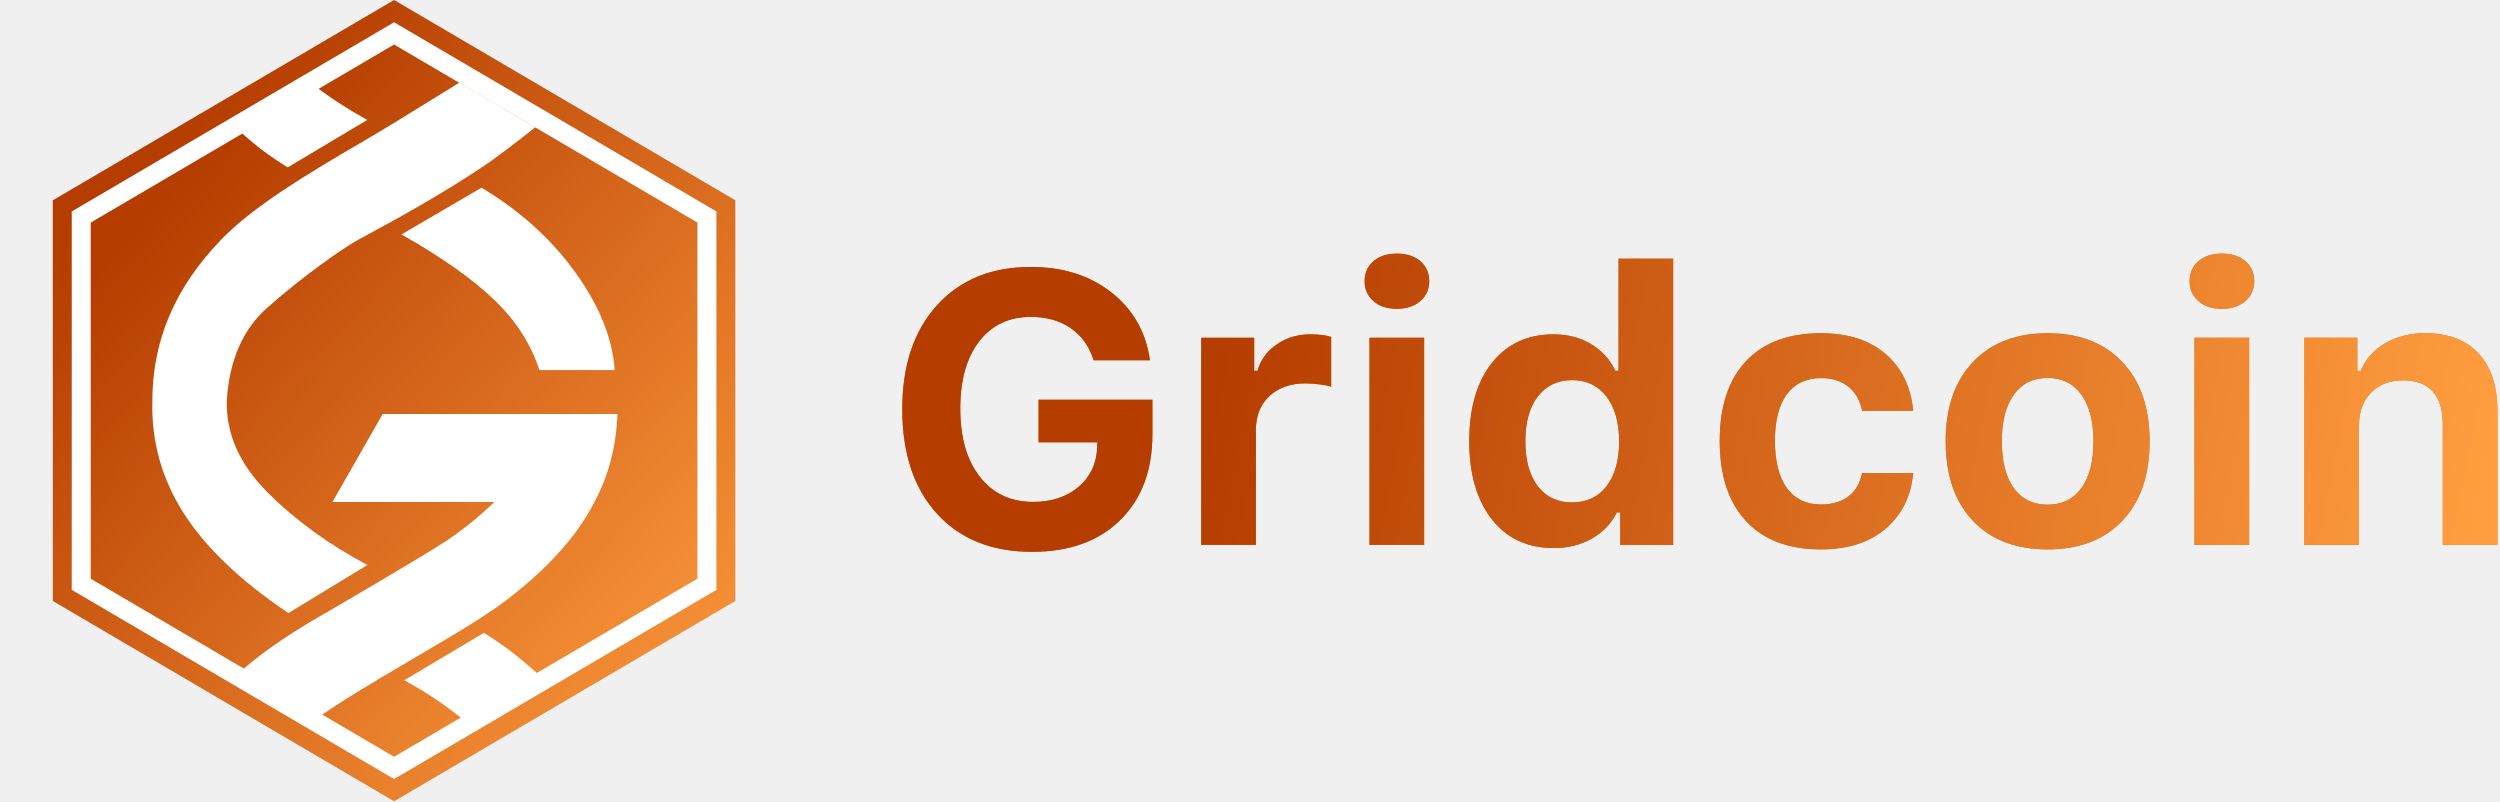
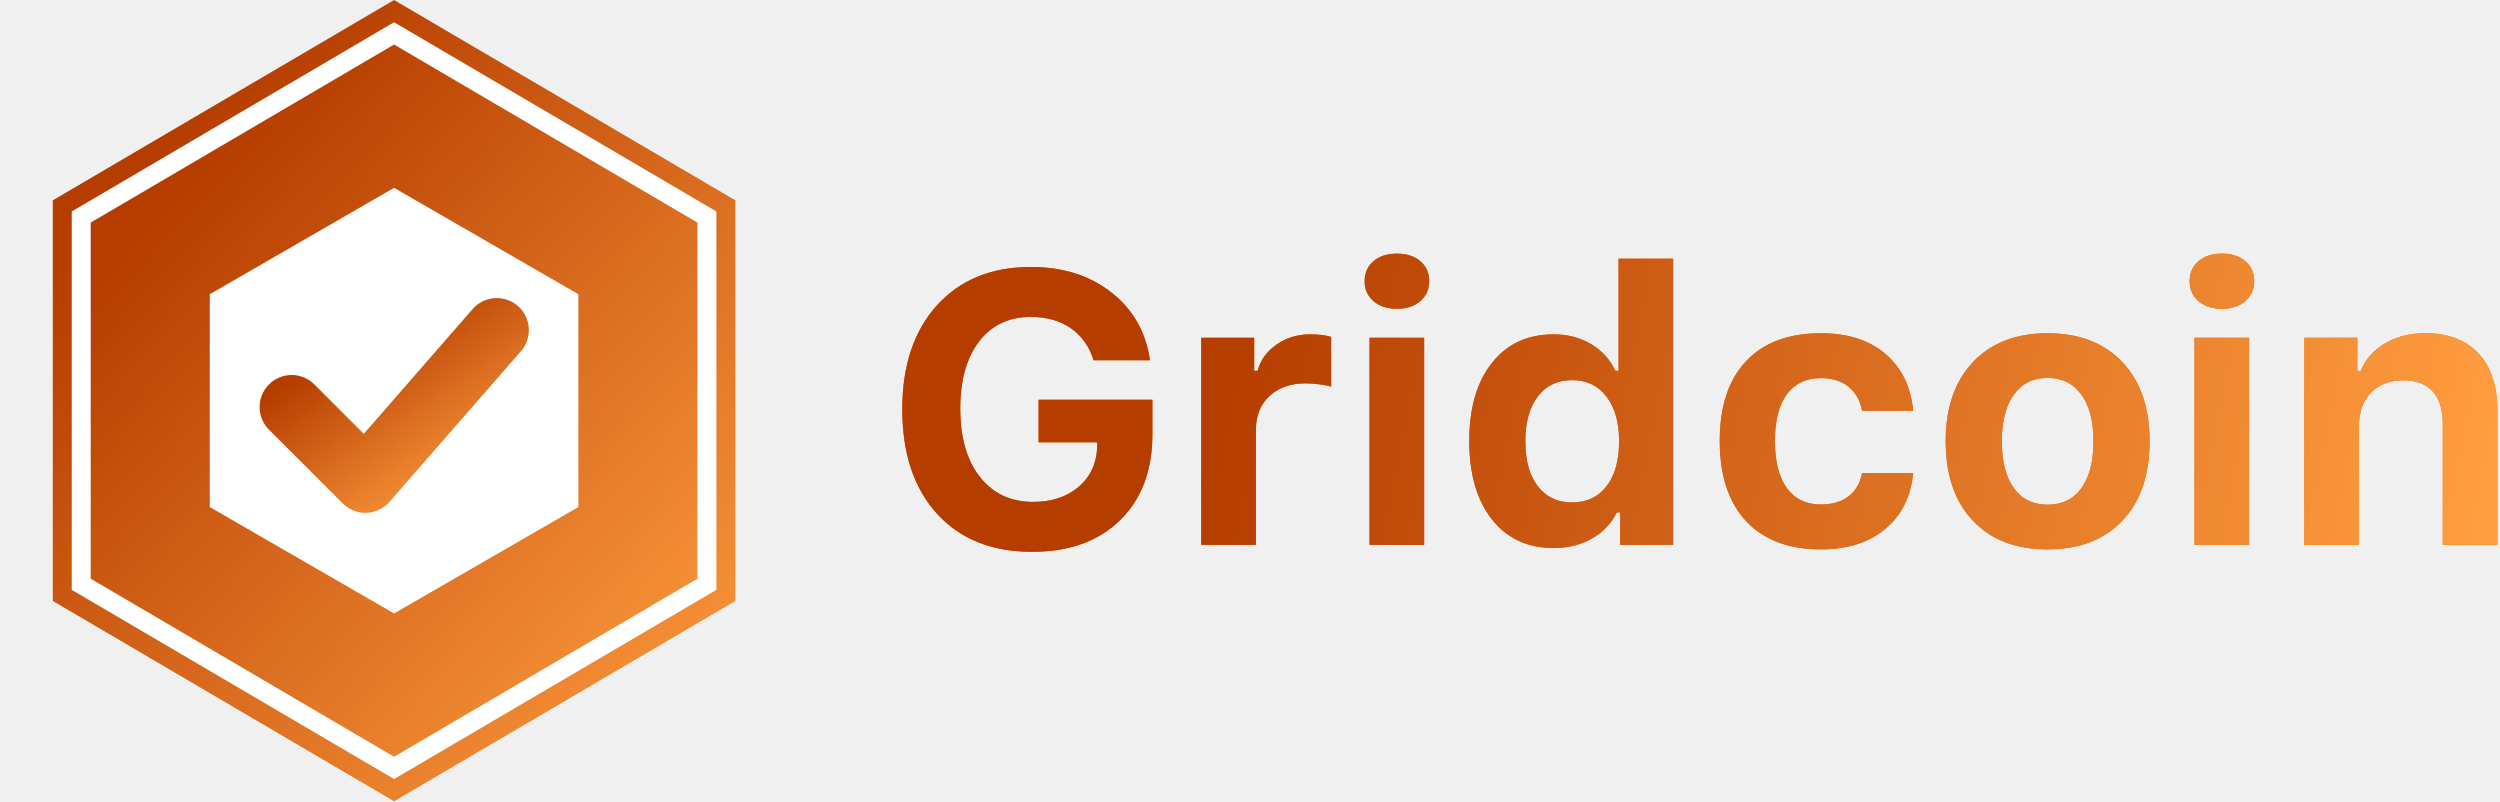
<svg xmlns="http://www.w3.org/2000/svg" xmlns:xlink="http://www.w3.org/1999/xlink" height="50" viewBox="0 0 156 50" width="156">
  <defs>
    <linearGradient id="a">
      <stop offset="0" stop-color="#b53d00" />
      <stop offset="1" stop-color="#ff9d3f" />
    </linearGradient>
    <linearGradient id="b" x1="19.619%" x2="100%" xlink:href="#a" y1="48.749%" y2="51.748%" />
    <path id="c" d="m64.41 34.434c2.312 0 4.141-.658 5.484-1.975 1.344-1.316 2.016-3.104 2.016-5.361v-2.156h-7.102v2.66h3.668l-.012.305c-.039 1.023-.426 1.848-1.16 2.473s-1.68.938-2.836.938c-1.398 0-2.506-.52-3.322-1.559-.816-1.039-1.225-2.461-1.225-4.266 0-1.773.393-3.17 1.178-4.189.785-1.02 1.861-1.529 3.229-1.529.984 0 1.816.236 2.496.709.68.473 1.152 1.139 1.418 1.998h3.516c-.25-1.758-1.051-3.168-2.402-4.23-1.352-1.062-3.027-1.594-5.027-1.594-2.461 0-4.414.797-5.859 2.391s-2.168 3.754-2.168 6.48c0 2.766.723 4.941 2.168 6.527s3.426 2.379 5.941 2.379zm13.957-.434v-7.16c0-.898.285-1.609.855-2.133.57-.523 1.32-.785 2.25-.785.25 0 .545.021.885.064.34.043.576.092.709.146v-3.105c-.305-.109-.742-.164-1.312-.164-.797 0-1.5.215-2.109.645s-1 .973-1.172 1.629h-.211v-2.062h-3.305v12.926zm8.801-14.73c.602 0 1.088-.16 1.459-.48.371-.32.557-.734.557-1.242 0-.516-.184-.932-.551-1.248-.367-.316-.855-.475-1.465-.475s-1.098.158-1.465.475c-.367.316-.551.732-.551 1.248 0 .508.184.922.551 1.242s.855.48 1.465.48zm1.699 14.73v-12.926h-3.41v12.926zm8.074.199c.898 0 1.695-.197 2.391-.592.695-.395 1.215-.939 1.559-1.635h.211v2.027h3.305v-17.859h-3.41v6.996h-.199c-.336-.711-.844-1.268-1.523-1.67-.68-.402-1.457-.604-2.332-.604-1.625 0-2.908.596-3.85 1.787-.941 1.191-1.412 2.814-1.412 4.869 0 2.062.471 3.691 1.412 4.887.941 1.195 2.225 1.793 3.85 1.793zm1.16-2.848c-.914 0-1.629-.338-2.145-1.014-.516-.676-.773-1.611-.773-2.807 0-1.188.26-2.119.779-2.795.52-.676 1.232-1.014 2.139-1.014s1.621.344 2.145 1.031c.523.68.785 1.609.785 2.789 0 1.188-.26 2.119-.779 2.795-.52.676-1.236 1.014-2.15 1.014zm15.527 2.93c1.664 0 3.004-.428 4.02-1.283 1.016-.855 1.594-2.014 1.734-3.475h-3.188c-.125.633-.408 1.117-.85 1.453s-1.014.504-1.717.504c-.922 0-1.631-.342-2.127-1.025-.496-.684-.744-1.666-.744-2.947 0-1.266.248-2.234.744-2.906s1.205-1.008 2.127-1.008c.711 0 1.287.182 1.729.545.441.363.721.861.838 1.494h3.188c-.141-1.492-.713-2.672-1.717-3.539-1.004-.867-2.35-1.301-4.037-1.301-2.023 0-3.582.582-4.676 1.746s-1.641 2.82-1.641 4.969c0 2.164.549 3.834 1.646 5.01 1.098 1.176 2.654 1.764 4.67 1.764zm14.145 0c1.984 0 3.539-.598 4.664-1.793 1.133-1.195 1.699-2.848 1.699-4.957 0-2.094-.568-3.74-1.705-4.939-1.137-1.199-2.689-1.799-4.658-1.799s-3.521.6-4.658 1.799c-1.137 1.199-1.705 2.846-1.705 4.939 0 2.109.564 3.762 1.693 4.957 1.129 1.195 2.686 1.793 4.67 1.793zm0-2.789c-.914 0-1.619-.346-2.115-1.037-.496-.691-.744-1.666-.744-2.924 0-1.242.25-2.211.75-2.906s1.203-1.043 2.109-1.043c.898 0 1.6.348 2.104 1.043s.756 1.664.756 2.906c0 1.258-.25 2.232-.75 2.924-.5.691-1.203 1.037-2.109 1.037zm10.875-12.223c.602 0 1.088-.16 1.459-.48s.557-.734.557-1.242c0-.516-.184-.932-.551-1.248-.367-.316-.855-.475-1.465-.475-.609 0-1.098.158-1.465.475-.367.316-.551.732-.551 1.248 0 .508.184.922.551 1.242.367.32.855.48 1.465.48zm1.699 14.73v-12.926h-3.41v12.926zm6.855 0v-7.453c0-.852.25-1.533.75-2.045.5-.512 1.172-.768 2.016-.768.805 0 1.416.23 1.834.691.418.461.627 1.137.627 2.027v7.547h3.41v-8.355c0-1.547-.393-2.742-1.178-3.586-.785-.844-1.896-1.266-3.334-1.266-.945 0-1.777.211-2.496.633s-1.227.996-1.523 1.723h-.211v-2.074h-3.305v12.926z" />
    <linearGradient id="d" x1="20.607%" x2="98.374%" xlink:href="#a" y1="14.217%" y2="100%" />
  </defs>
  <g fill="none" fill-rule="evenodd">
    <g fill-rule="nonzero">
      <use fill="#ef6c00" xlink:href="#c" />
      <use fill="url(#b)" xlink:href="#c" />
    </g>
    <path d="m24.59 0 21.296 12.5v25l-21.296 12.5-21.296-12.5v-25z" fill="url(#d)" />
    <path d="m24.59 1.389 20.113 11.806v23.611l-20.113 11.806-20.113-11.806v-23.611z" fill="#fff" />
    <path d="m24.59 2.778 18.93 11.111v22.222l-18.93 11.111-18.93-11.111v-22.222z" fill="url(#d)" />
-     <path d="m38.525 25.833c-.025.931-.155 1.865-.389 2.802-.234.937-.581 1.834-1.041 2.691-1.087 2.129-2.941 4.185-5.562 6.17-1.817 1.376-4.697 2.961-7.831 4.833-2.09 1.248-3.471 2.139-4.143 2.671l-4.803-2.857c1.217-1.157 2.959-2.391 5.227-3.702.292-.169.585-.339.879-.51l.587-.342.584-.341c2.714-1.589 5.207-3.086 5.826-3.502 1.058-.711 2.054-1.518 2.988-2.42h-10.104l3.137-5.493zm-8.335 13.655c.61.378 1.161.754 1.652 1.128.491.374 1.055.843 1.691 1.406l-4.758 2.773c-.639-.504-1.233-.934-1.783-1.292-.55-.358-1.137-.71-1.763-1.056zm-1.525-34.332 4.735 2.786c-1.466 1.16-2.529 1.961-3.19 2.403-2.733 1.83-5.415 3.298-7.875 4.626-.839.453-3.361 2.197-5.656 4.228-1.53 1.354-2.373 3.288-2.527 5.801-.051 2.065.791 3.968 2.527 5.709 1.736 1.741 3.818 3.256 6.245 4.547l-4.927 2.999c-2.977-2.001-5.153-4.074-6.528-6.221-1.375-2.147-2.029-4.491-1.962-7.034 0-3.757 1.44-7.114 4.319-10.073 1.92-1.973 4.947-3.844 8.881-6.133 1.162-.676 3.148-1.889 5.958-3.639zm1.38 6.556c2.392 1.43 4.342 3.188 5.848 5.275 1.506 2.087 2.327 4.121 2.463 6.104h-4.698c-.524-1.616-1.461-3.075-2.812-4.376-1.351-1.301-3.282-2.663-5.793-4.087zm-10.428-6.372c.474.369.986.732 1.536 1.089.55.358 1.137.71 1.763 1.056l-4.962 2.96c-.61-.378-1.161-.754-1.652-1.128-.491-.374-.961-.775-1.409-1.202z" fill="#fff" />
+     <path d="M24.59 11.721L36.09 18.36L36.09 31.64L24.59 38.279L13.09 31.64L13.09 18.36Z" fill="#fff" />
+     <path d="M18.2 25.4l4.6 4.6 8.2-9.4" fill="none" stroke="url(#d)" stroke-width="4" stroke-linecap="round" stroke-linejoin="round" />
  </g>
</svg>
